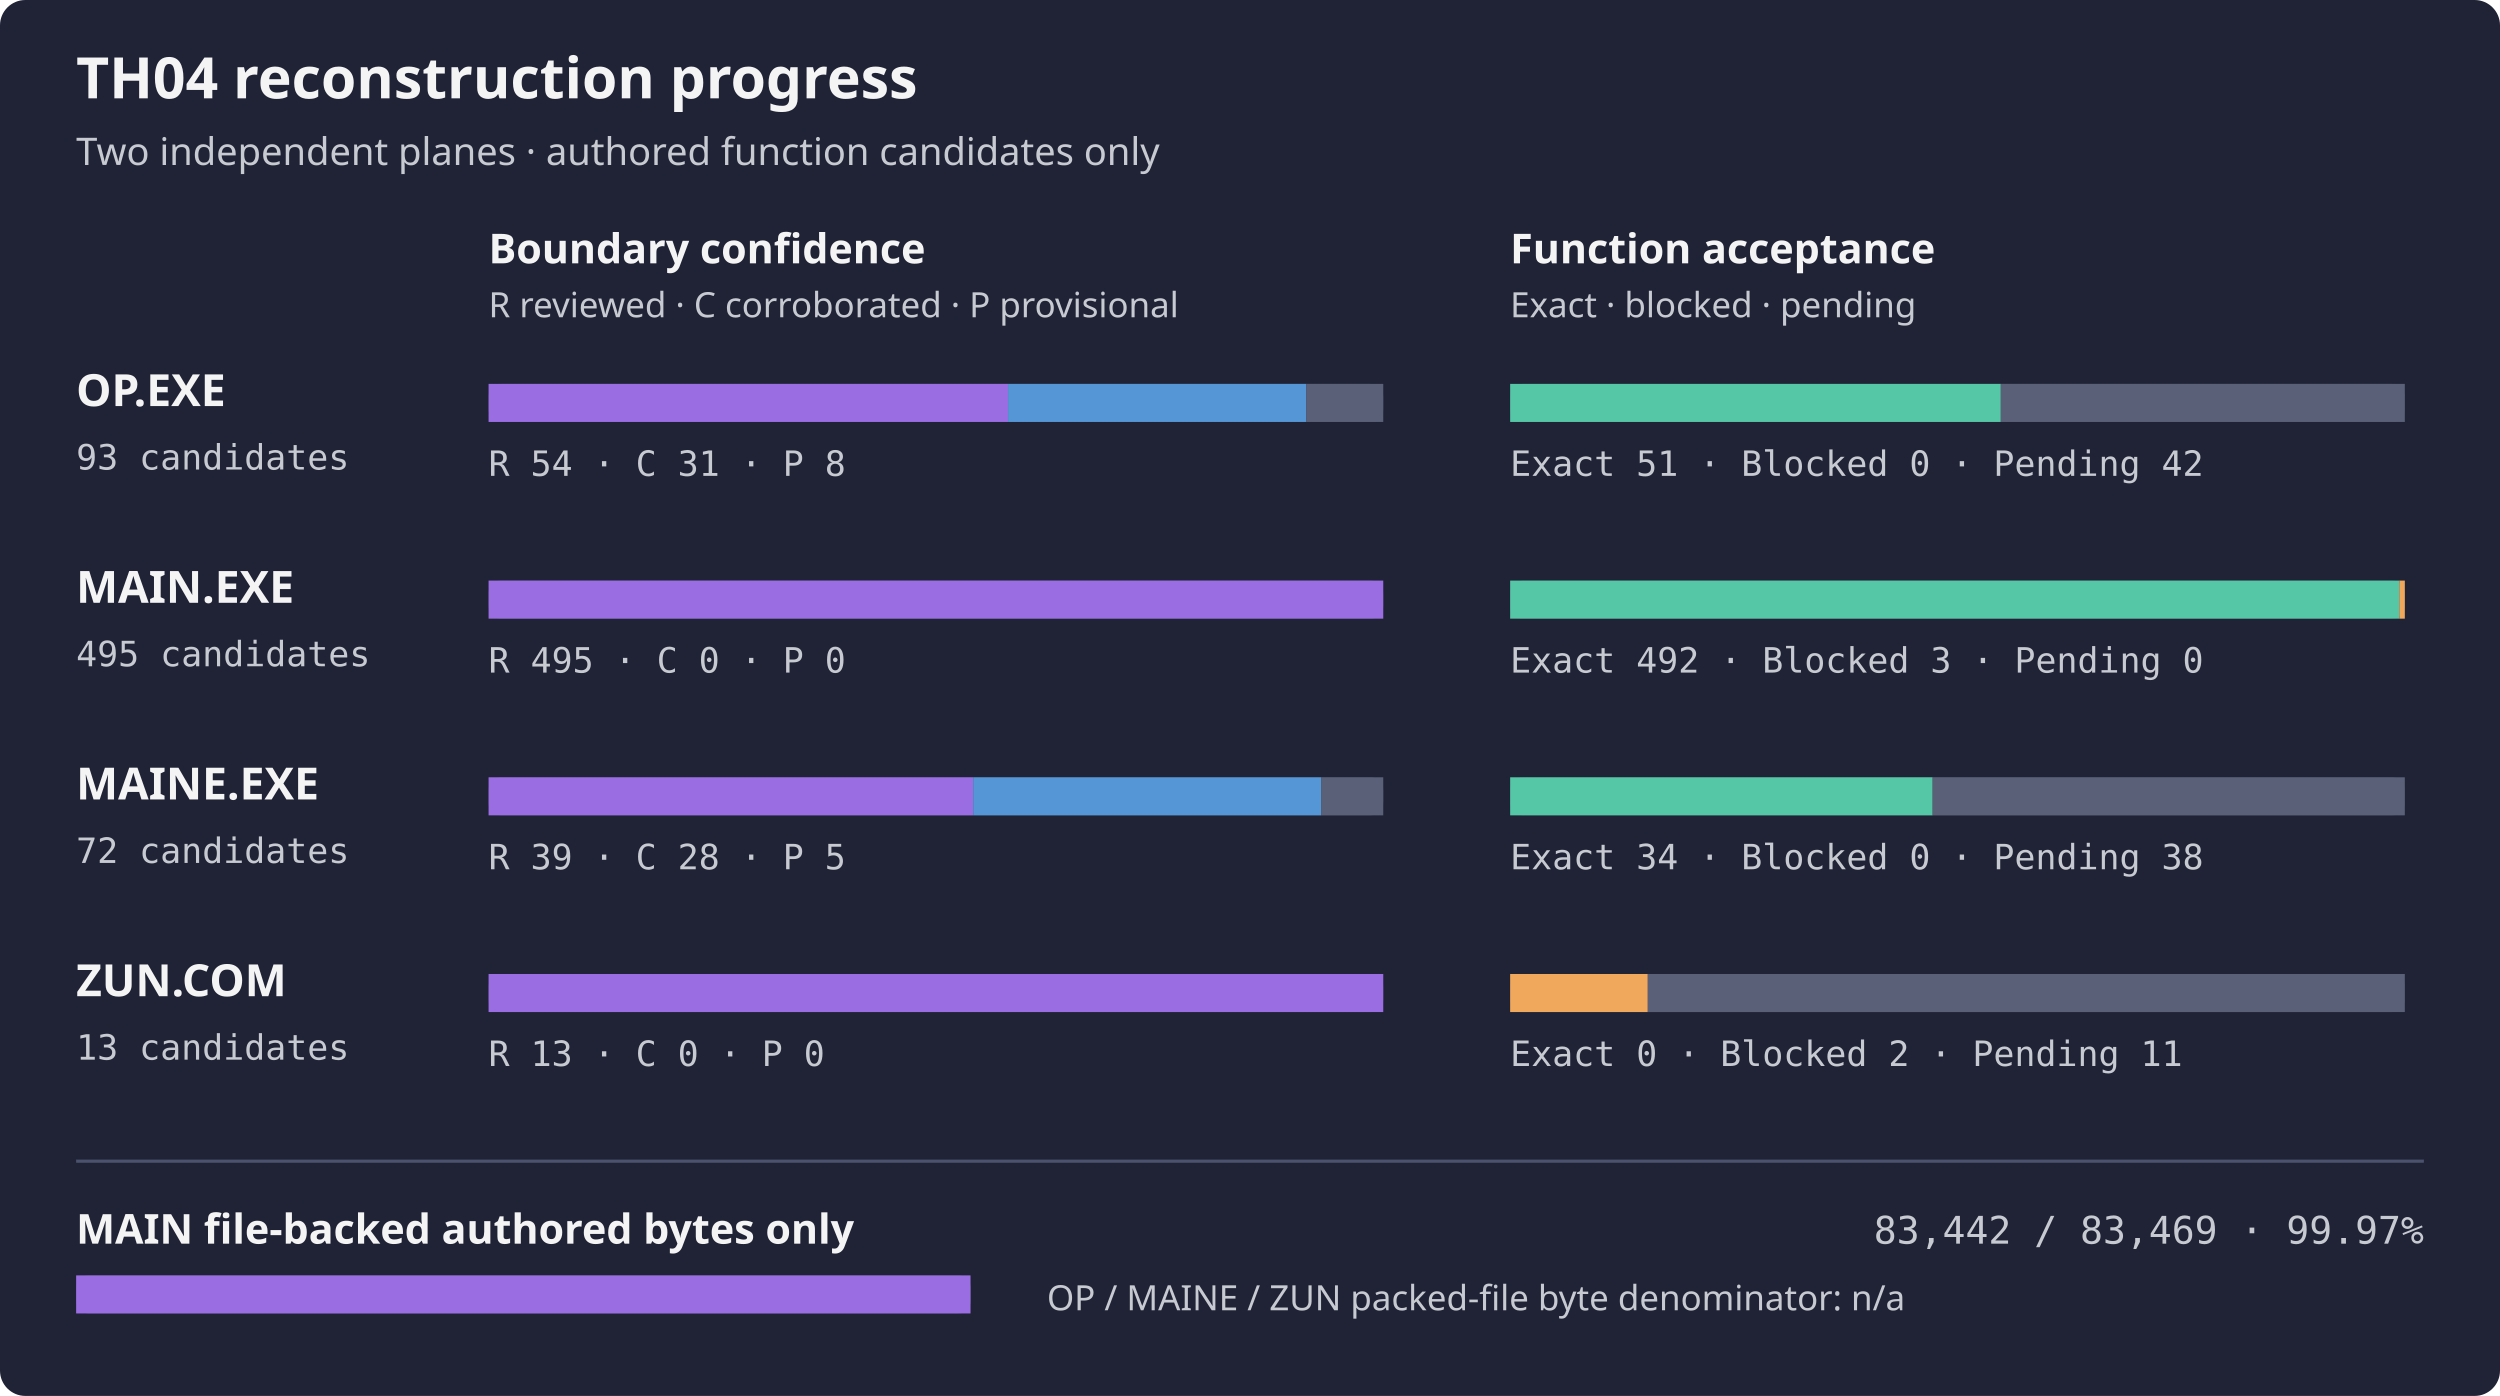
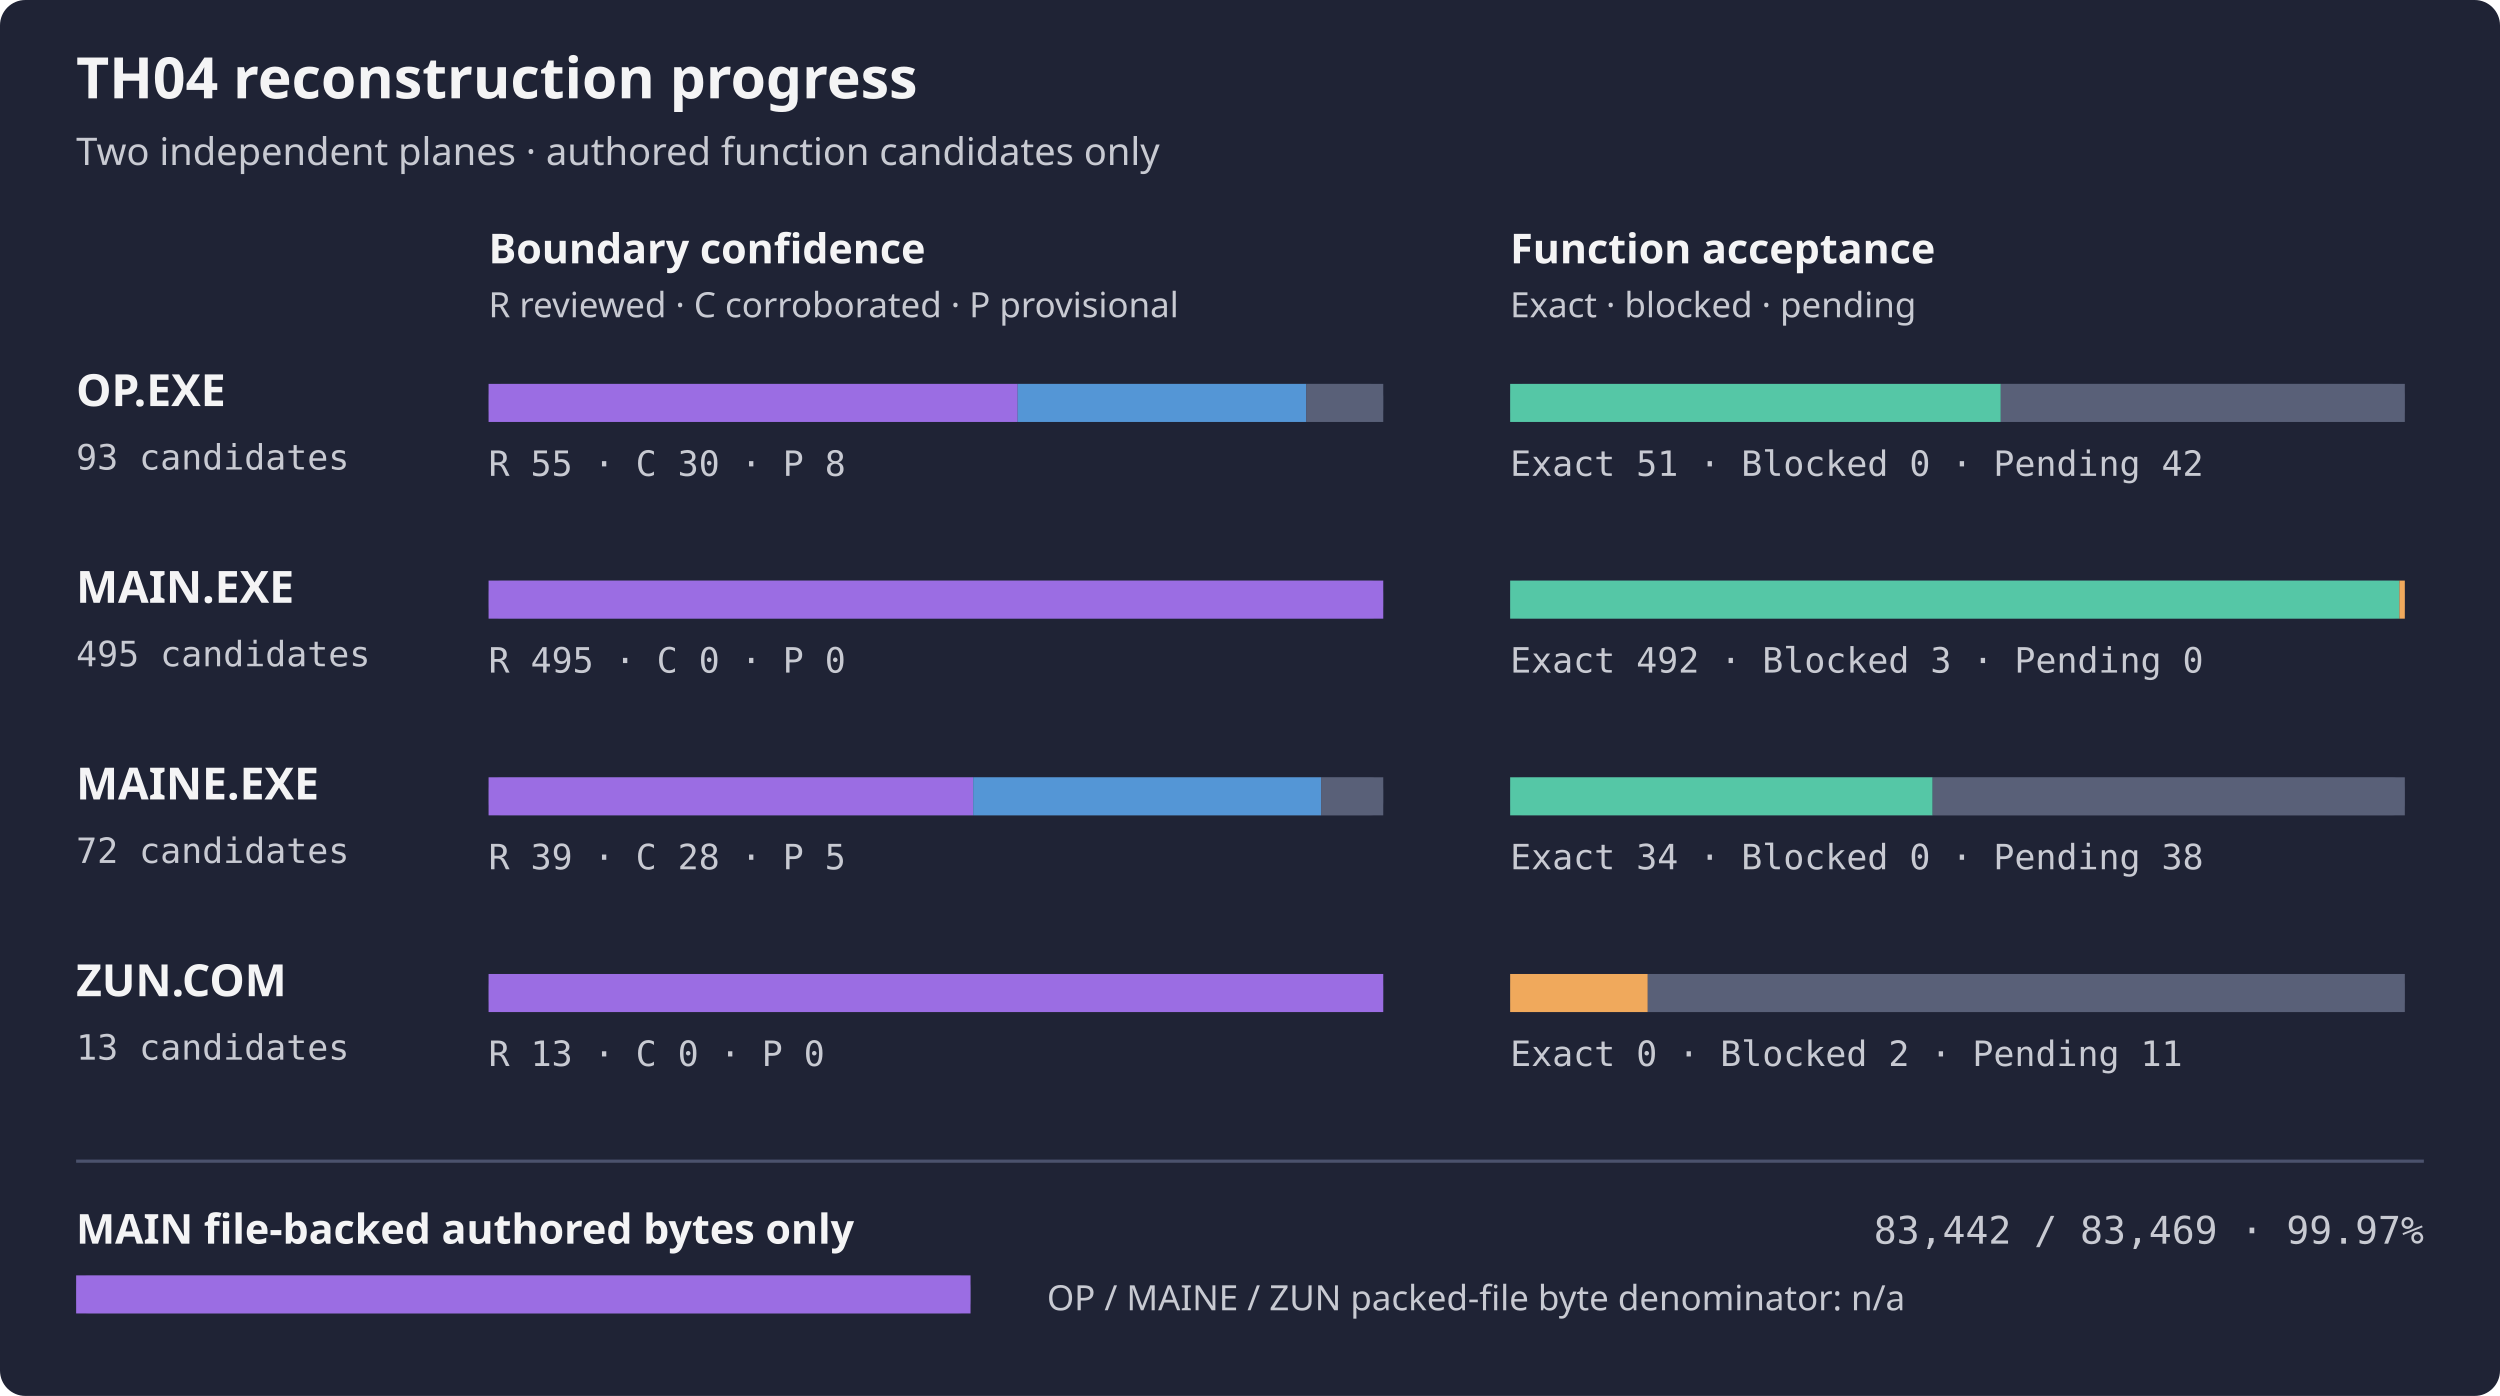
<svg xmlns="http://www.w3.org/2000/svg" width="788" height="440" role="img" aria-label="TH04 per-artifact reconstruction progress">
  <rect width="788" height="440" rx="8" fill="#1f2335" />
  <text x="24" y="31" fill="#f4f4f5" font-family="sans-serif" font-size="18" font-weight="600">TH04 reconstruction progress</text>
  <text x="24" y="52" fill="#c8cad2" font-family="sans-serif" font-size="12">Two independent planes · authored function candidates only</text>
  <text x="154" y="83" fill="#f4f4f5" font-family="sans-serif" font-size="13" font-weight="600">Boundary confidence</text>
  <text x="476" y="83" fill="#f4f4f5" font-family="sans-serif" font-size="13" font-weight="600">Function acceptance</text>
  <text x="154" y="100" fill="#c8cad2" font-family="sans-serif" font-size="11">R reviewed · C corroborated · P provisional</text>
  <text x="476" y="100" fill="#c8cad2" font-family="sans-serif" font-size="11">Exact · blocked · pending</text>
  <text x="24" y="128" fill="#f4f4f5" font-family="sans-serif" font-size="14" font-weight="600">OP.EXE</text>
  <text x="24" y="148" fill="#c8cad2" font-family="monospace" font-size="11">93 candidates</text>
  <rect x="154" y="121" width="282" height="12" rx="4" fill="#353b52" />
-   <rect x="154.00" y="121" width="163.74" height="12" fill="#9b6de3" />
-   <rect x="317.74" y="121" width="94.00" height="12" fill="#5496d6" />
+   <rect x="154.00" y="121" width="166.77" height="12" fill="#9b6de3" />
+   <rect x="320.77" y="121" width="90.97" height="12" fill="#5496d6" />
  <rect x="411.74" y="121" width="24.26" height="12" fill="#596078" />
  <rect x="476" y="121" width="282" height="12" rx="4" fill="#353b52" />
  <rect x="476.00" y="121" width="154.65" height="12" fill="#55c7a6" />
  <rect x="630.65" y="121" width="127.35" height="12" fill="#596078" />
-   <text x="154" y="150" fill="#c8cad2" font-family="monospace" font-size="11">R 54 · C 31 · P 8</text>
+   <text x="154" y="150" fill="#c8cad2" font-family="monospace" font-size="11">R 55 · C 30 · P 8</text>
  <text x="476" y="150" fill="#c8cad2" font-family="monospace" font-size="11">Exact 51 · Blocked 0 · Pending 42</text>
  <text x="24" y="190" fill="#f4f4f5" font-family="sans-serif" font-size="14" font-weight="600">MAIN.EXE</text>
  <text x="24" y="210" fill="#c8cad2" font-family="monospace" font-size="11">495 candidates</text>
  <rect x="154" y="183" width="282" height="12" rx="4" fill="#353b52" />
  <rect x="154.00" y="183" width="282.00" height="12" fill="#9b6de3" />
  <rect x="476" y="183" width="282" height="12" rx="4" fill="#353b52" />
  <rect x="476.00" y="183" width="280.29" height="12" fill="#55c7a6" />
  <rect x="756.29" y="183" width="1.71" height="12" fill="#f0a95c" />
  <text x="154" y="212" fill="#c8cad2" font-family="monospace" font-size="11">R 495 · C 0 · P 0</text>
  <text x="476" y="212" fill="#c8cad2" font-family="monospace" font-size="11">Exact 492 · Blocked 3 · Pending 0</text>
  <text x="24" y="252" fill="#f4f4f5" font-family="sans-serif" font-size="14" font-weight="600">MAINE.EXE</text>
  <text x="24" y="272" fill="#c8cad2" font-family="monospace" font-size="11">72 candidates</text>
  <rect x="154" y="245" width="282" height="12" rx="4" fill="#353b52" />
  <rect x="154.00" y="245" width="152.75" height="12" fill="#9b6de3" />
  <rect x="306.75" y="245" width="109.67" height="12" fill="#5496d6" />
  <rect x="416.42" y="245" width="19.58" height="12" fill="#596078" />
  <rect x="476" y="245" width="282" height="12" rx="4" fill="#353b52" />
  <rect x="476.00" y="245" width="133.17" height="12" fill="#55c7a6" />
  <rect x="609.17" y="245" width="148.83" height="12" fill="#596078" />
  <text x="154" y="274" fill="#c8cad2" font-family="monospace" font-size="11">R 39 · C 28 · P 5</text>
  <text x="476" y="274" fill="#c8cad2" font-family="monospace" font-size="11">Exact 34 · Blocked 0 · Pending 38</text>
  <text x="24" y="314" fill="#f4f4f5" font-family="sans-serif" font-size="14" font-weight="600">ZUN.COM</text>
  <text x="24" y="334" fill="#c8cad2" font-family="monospace" font-size="11">13 candidates</text>
  <rect x="154" y="307" width="282" height="12" rx="4" fill="#353b52" />
  <rect x="154.00" y="307" width="282.00" height="12" fill="#9b6de3" />
  <rect x="476" y="307" width="282" height="12" rx="4" fill="#353b52" />
  <rect x="476.00" y="307" width="43.38" height="12" fill="#f0a95c" />
  <rect x="519.38" y="307" width="238.62" height="12" fill="#596078" />
  <text x="154" y="336" fill="#c8cad2" font-family="monospace" font-size="11">R 13 · C 0 · P 0</text>
  <text x="476" y="336" fill="#c8cad2" font-family="monospace" font-size="11">Exact 0 · Blocked 2 · Pending 11</text>
  <path d="M24 366 H764" stroke="#4b526d" />
  <text x="24" y="392" fill="#f4f4f5" font-family="sans-serif" font-size="13" font-weight="600">MAIN file-backed authored bytes only</text>
  <text x="764" y="392" fill="#c8cad2" text-anchor="end" font-family="monospace" font-size="12">83,442 / 83,469 · 99.97%</text>
  <rect x="24" y="402" width="282" height="12" rx="4" fill="#353b52" />
  <rect x="24" y="402" width="281.91" height="12" fill="#9b6de3" />
  <text x="330" y="413" fill="#c8cad2" font-family="sans-serif" font-size="11">OP / MAINE / ZUN packed-file byte denominator: n/a</text>
</svg>
